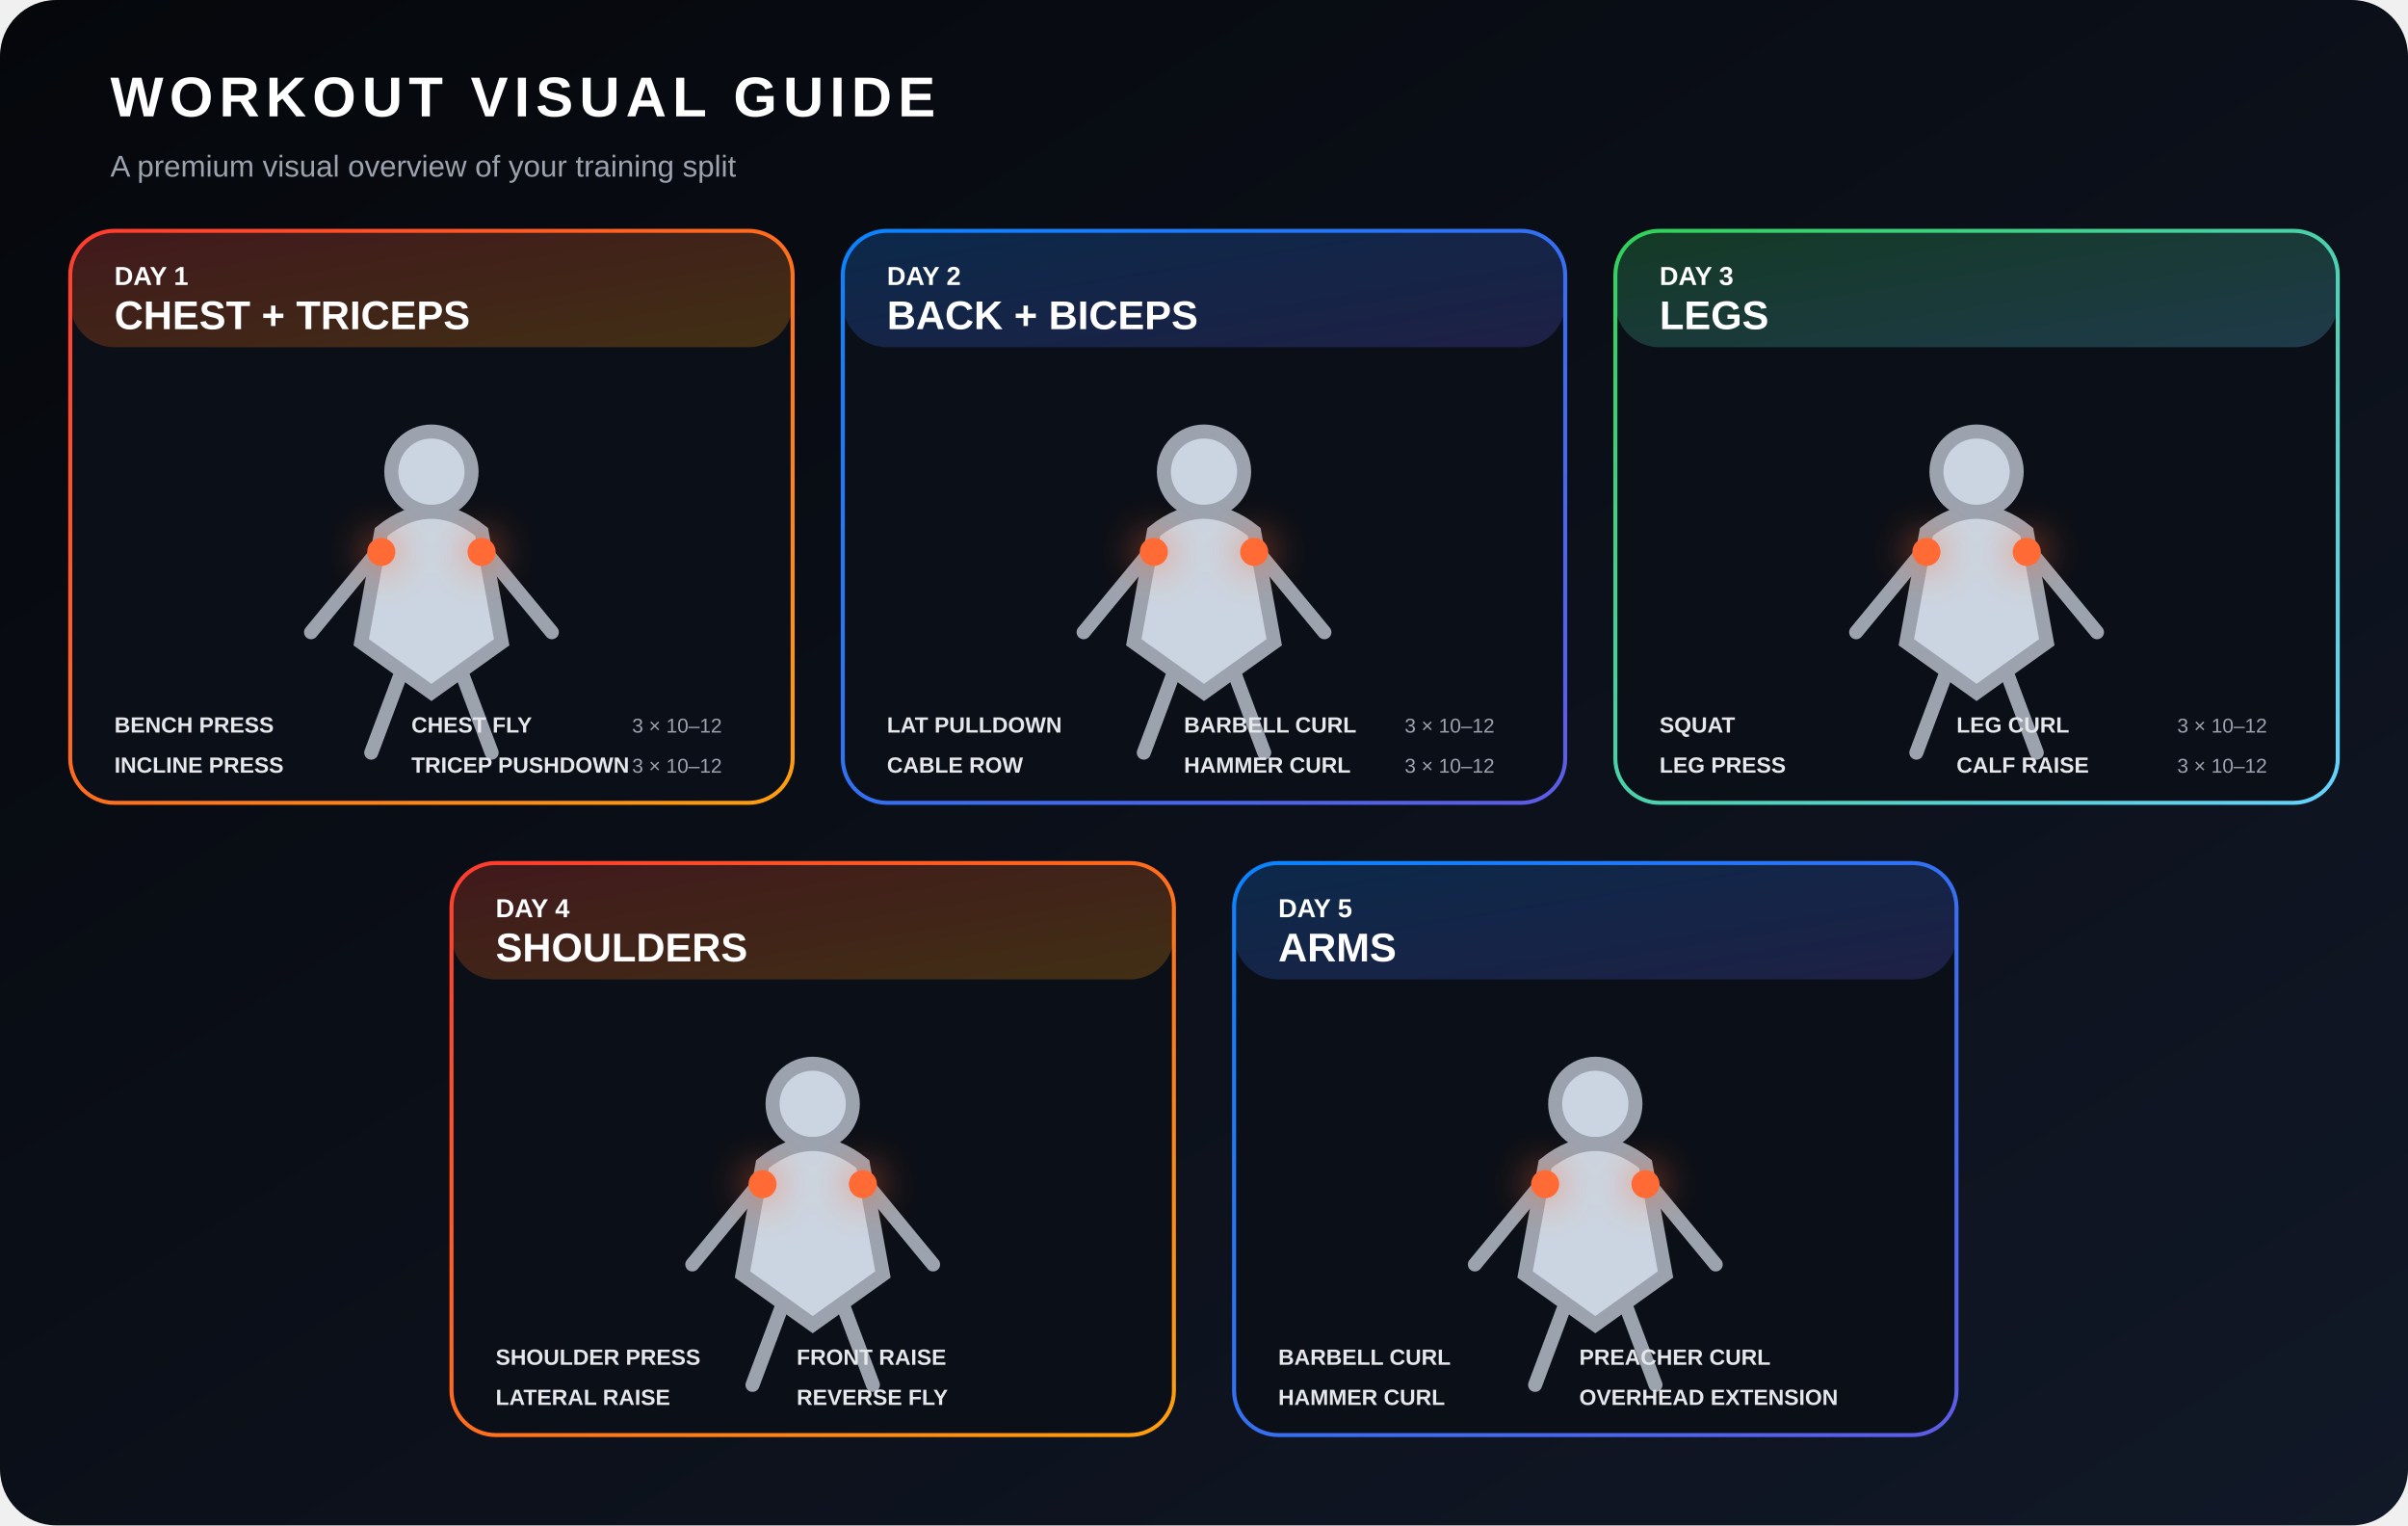
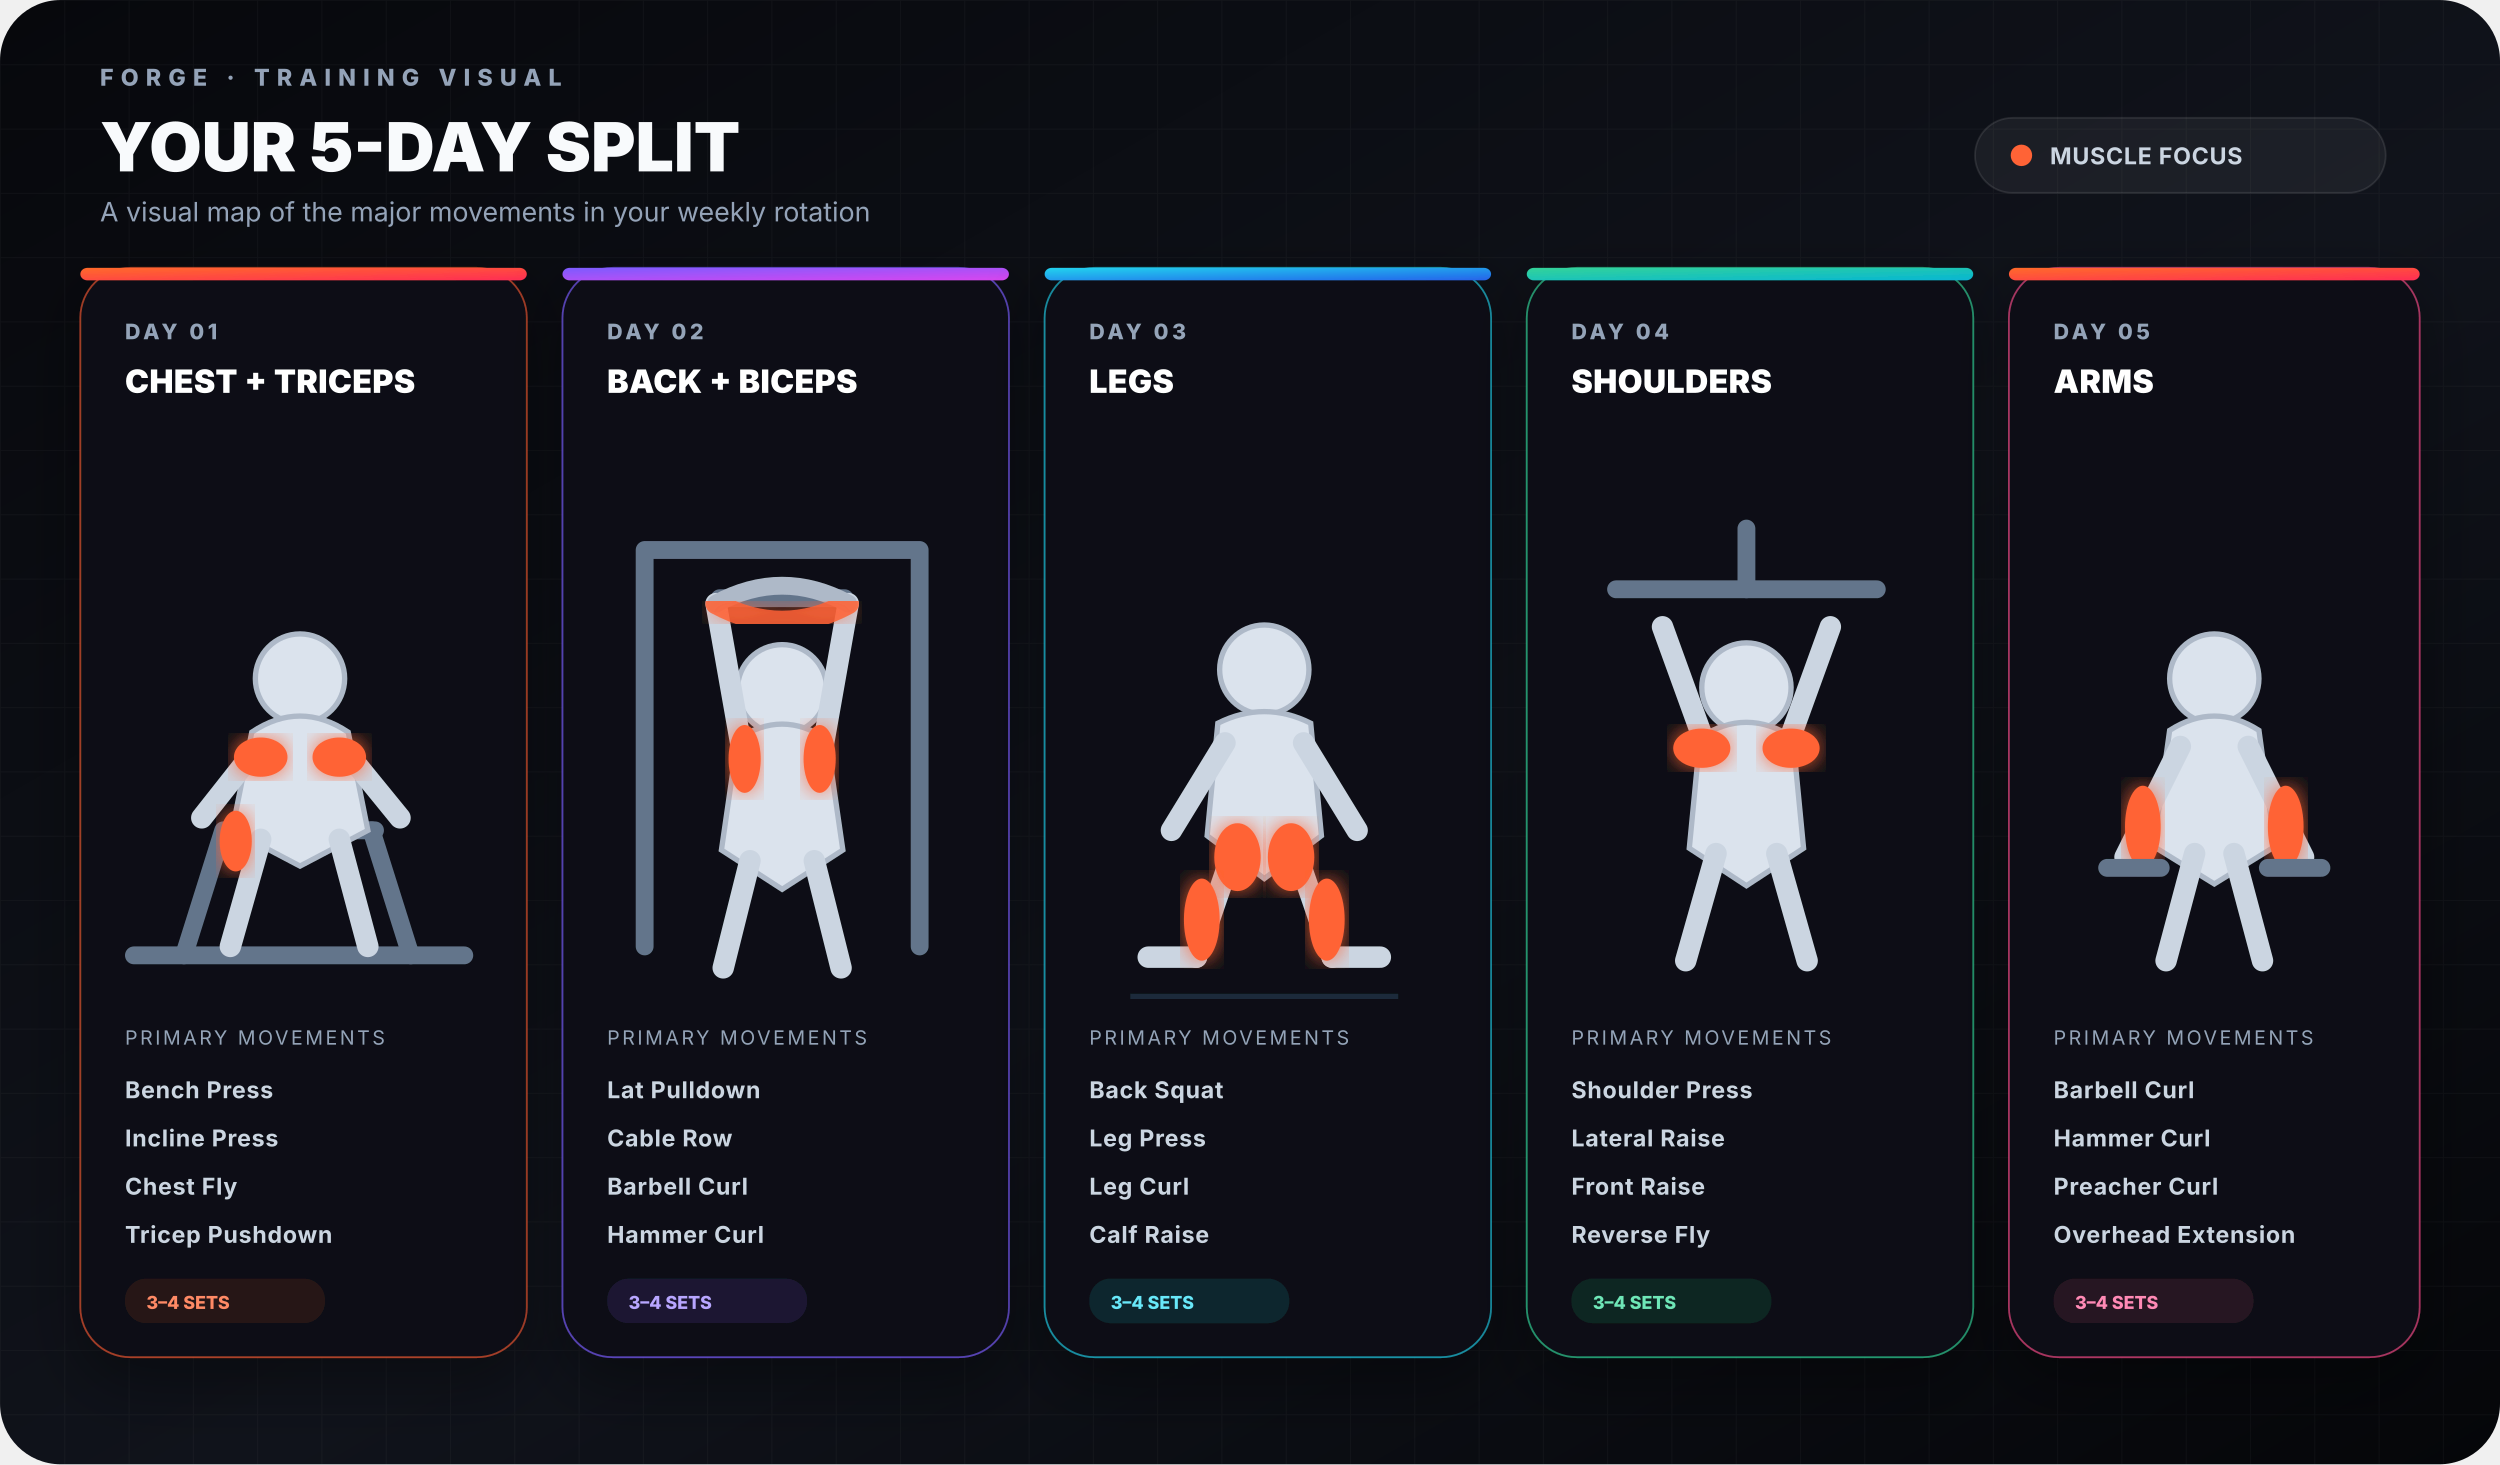
- <svg xmlns="http://www.w3.org/2000/svg" viewBox="0 0 1200 760">
+ <svg xmlns="http://www.w3.org/2000/svg" viewBox="0 0 1400 820" role="img" aria-labelledby="title desc">
  <defs>
    <linearGradient id="bg" x1="0" y1="0" x2="1" y2="1">
-       <stop stop-color="#05070b" />
-       <stop offset="1" stop-color="#111827" />
+       <stop stop-color="#07080c" />
+       <stop offset=".55" stop-color="#10131b" />
+       <stop offset="1" stop-color="#050609" />
    </linearGradient>
-     <linearGradient id="a" x1="0" y1="0" x2="1" y2="1">
-       <stop stop-color="#ff3b30" />
-       <stop offset="1" stop-color="#ff9f0a" />
+     <linearGradient id="orange" x1="0" y1="0" x2="1" y2="1">
+       <stop stop-color="#ff6a2a" />
+       <stop offset="1" stop-color="#ff2d55" />
    </linearGradient>
-     <linearGradient id="b" x1="0" y1="0" x2="1" y2="1">
-       <stop stop-color="#0a84ff" />
-       <stop offset="1" stop-color="#5e5ce6" />
+     <linearGradient id="purple" x1="0" y1="0" x2="1" y2="1">
+       <stop stop-color="#7c5cff" />
+       <stop offset="1" stop-color="#d946ef" />
    </linearGradient>
-     <linearGradient id="c" x1="0" y1="0" x2="1" y2="1">
-       <stop stop-color="#30d158" />
-       <stop offset="1" stop-color="#64d2ff" />
+     <linearGradient id="cyan" x1="0" y1="0" x2="1" y2="1">
+       <stop stop-color="#22d3ee" />
+       <stop offset="1" stop-color="#2563eb" />
    </linearGradient>
+     <linearGradient id="green" x1="0" y1="0" x2="1" y2="1">
+       <stop stop-color="#34d399" />
+       <stop offset="1" stop-color="#06b6d4" />
+     </linearGradient>
+     <filter id="shadow" x="-30%" y="-30%" width="160%" height="160%">
+       <feDropShadow dx="0" dy="14" stdDeviation="18" flood-opacity=".38" />
+     </filter>
    <filter id="glow">
-       <feGaussianBlur stdDeviation="10" result="b" />
+       <feGaussianBlur stdDeviation="7" result="b" />
      <feMerge>
        <feMergeNode in="b" />
        <feMergeNode in="SourceGraphic" />
      </feMerge>
    </filter>
+     <pattern id="grid" width="36" height="36" patternUnits="userSpaceOnUse">
+       <path d="M36 0H0V36" fill="none" stroke="#fff" stroke-opacity=".035" />
+     </pattern>
+     <style>
+     .t{font-family:Inter,Arial,sans-serif;fill:#f8fafc}.m{font-family:Inter,Arial,sans-serif;fill:#94a3b8}
+     .small{font-family:Inter,Arial,sans-serif;fill:#cbd5e1;font-size:13px;font-weight:650;letter-spacing:.4px}
+     .label{font-family:Inter,Arial,sans-serif;fill:#fff;font-size:18px;font-weight:850;letter-spacing:.2px}
+     .line{stroke:#cbd5e1;stroke-width:12;stroke-linecap:round;stroke-linejoin:round}
+     .body{fill:#dbe3ed;stroke:#aeb9c8;stroke-width:3}
+     .muscle{fill:#ff6336;filter:url(#glow)}
+     .equipment{stroke:#64748b;stroke-width:10;stroke-linecap:round}
+   </style>
  </defs>
-   <rect width="1200" height="760" rx="28" fill="url(#bg)" />
-   <text x="55" y="58" fill="#fff" font-family="Arial,sans-serif" font-size="28" font-weight="800" letter-spacing="3">WORKOUT VISUAL GUIDE</text>
-   <text x="55" y="88" fill="#9ca3af" font-family="Arial,sans-serif" font-size="15">A premium visual overview of your training split</text>
-   <rect x="35" y="115" width="360" height="285" rx="22" fill="#0b0f17" stroke="url(#a)" stroke-width="2" />
-   <rect x="35" y="115" width="360" height="58" rx="22" fill="url(#a)" opacity=".22" />
-   <text x="57" y="142" fill="#fff" font-family="Arial" font-size="13" font-weight="700">DAY 1</text>
-   <text x="57" y="164" fill="#fff" font-family="Arial" font-size="20" font-weight="900">CHEST + TRICEPS</text>
-   <rect x="420" y="115" width="360" height="285" rx="22" fill="#0b0f17" stroke="url(#b)" stroke-width="2" />
-   <rect x="420" y="115" width="360" height="58" rx="22" fill="url(#b)" opacity=".22" />
-   <text x="442" y="142" fill="#fff" font-family="Arial" font-size="13" font-weight="700">DAY 2</text>
-   <text x="442" y="164" fill="#fff" font-family="Arial" font-size="20" font-weight="900">BACK + BICEPS</text>
-   <rect x="805" y="115" width="360" height="285" rx="22" fill="#0b0f17" stroke="url(#c)" stroke-width="2" />
-   <rect x="805" y="115" width="360" height="58" rx="22" fill="url(#c)" opacity=".22" />
-   <text x="827" y="142" fill="#fff" font-family="Arial" font-size="13" font-weight="700">DAY 3</text>
-   <text x="827" y="164" fill="#fff" font-family="Arial" font-size="20" font-weight="900">LEGS</text>
-   <rect x="225" y="430" width="360" height="285" rx="22" fill="#0b0f17" stroke="url(#a)" stroke-width="2" />
-   <rect x="225" y="430" width="360" height="58" rx="22" fill="url(#a)" opacity=".22" />
-   <text x="247" y="457" fill="#fff" font-family="Arial" font-size="13" font-weight="700">DAY 4</text>
-   <text x="247" y="479" fill="#fff" font-family="Arial" font-size="20" font-weight="900">SHOULDERS</text>
-   <rect x="615" y="430" width="360" height="285" rx="22" fill="#0b0f17" stroke="url(#b)" stroke-width="2" />
-   <rect x="615" y="430" width="360" height="58" rx="22" fill="url(#b)" opacity=".22" />
-   <text x="637" y="457" fill="#fff" font-family="Arial" font-size="13" font-weight="700">DAY 5</text>
-   <text x="637" y="479" fill="#fff" font-family="Arial" font-size="20" font-weight="900">ARMS</text>
-   <g fill="#cbd5e1" stroke="#9ca3af" stroke-width="7" stroke-linecap="round">
-     <circle cx="215" cy="235" r="20" />
-     <path d="M190 265 Q215 245 240 265 L250 320 L215 345 L180 320 Z" />
-     <path d="M188 275 L155 315 M242 275 L275 315 M200 335 L185 375 M230 335 L245 375" />
-     <circle cx="600" cy="235" r="20" />
-     <path d="M575 265 Q600 245 625 265 L635 320 L600 345 L565 320 Z" />
-     <path d="M573 275 L540 315 M627 275 L660 315 M585 335 L570 375 M615 335 L630 375" />
-     <circle cx="985" cy="235" r="20" />
-     <path d="M960 265 Q985 245 1010 265 L1020 320 L985 345 L950 320 Z" />
-     <path d="M958 275 L925 315 M1012 275 L1045 315 M970 335 L955 375 M1000 335 L1015 375" />
-     <circle cx="405" cy="550" r="20" />
-     <path d="M380 580 Q405 560 430 580 L440 635 L405 660 L370 635 Z" />
-     <path d="M378 590 L345 630 M432 590 L465 630 M390 650 L375 690 M420 650 L435 690" />
-     <circle cx="795" cy="550" r="20" />
-     <path d="M770 580 Q795 560 820 580 L830 635 L795 660 L760 635 Z" />
-     <path d="M768 590 L735 630 M822 590 L855 630 M780 650 L765 690 M810 650 L825 690" />
+   <rect width="1400" height="820" rx="34" fill="url(#bg)" />
+   <rect width="1400" height="820" rx="34" fill="url(#grid)" />
+   <g transform="translate(56 48)">
+     <text class="m" font-size="13" font-weight="800" letter-spacing="4">FORGE · TRAINING VISUAL</text>
+     <text class="t" y="48" font-size="38" font-weight="900">YOUR 5-DAY SPLIT</text>
+     <text class="m" y="76" font-size="15">A visual map of the major movements in your weekly rotation</text>
+     <rect x="1050" y="18" width="230" height="42" rx="21" fill="#ffffff" fill-opacity=".055" stroke="#ffffff" stroke-opacity=".1" />
+     <circle cx="1076" cy="39" r="6" fill="#ff6336" />
+     <text class="small" x="1092" y="44">MUSCLE FOCUS</text>
  </g>
-   <g fill="#ff6b35" filter="url(#glow)">
-     <circle cx="190" cy="275" r="7" />
-     <circle cx="240" cy="275" r="7" />
-     <circle cx="575" cy="275" r="7" />
-     <circle cx="625" cy="275" r="7" />
-     <circle cx="960" cy="275" r="7" />
-     <circle cx="1010" cy="275" r="7" />
-     <circle cx="380" cy="590" r="7" />
-     <circle cx="430" cy="590" r="7" />
-     <circle cx="770" cy="590" r="7" />
-     <circle cx="820" cy="590" r="7" />
+   <g filter="url(#shadow)">
+     <rect x="45" y="150" width="250" height="610" rx="28" fill="#0b0e14" stroke="#ff5a35" stroke-opacity=".6" />
+     <rect x="45" y="150" width="250" height="7" rx="4" fill="url(#orange)" />
+     <text class="m" x="70" y="190" font-size="12" font-weight="800" letter-spacing="2">DAY 01</text>
+     <text class="label" x="70" y="220">CHEST + TRICEPS</text>
+     <g transform="translate(55 260)">
+       <path class="equipment" d="M20 275H205" />
+       <path class="equipment" d="M48 275L70 205" />
+       <path class="equipment" d="M175 275L153 205" />
+       <path class="equipment" d="M72 205L155 205" />
+       <circle cx="113" cy="120" r="25" class="body" />
+       <path d="M86 150 Q113 132 140 150 L151 205 L113 225 L75 205Z" class="body" />
+       <path class="line" d="M88 160L58 198M138 160L169 198" />
+       <path class="line" d="M91 210L74 270M135 210L151 270" />
+       <ellipse cx="91" cy="164" rx="15" ry="11" class="muscle" />
+       <ellipse cx="135" cy="164" rx="15" ry="11" class="muscle" />
+       <ellipse cx="77" cy="211" rx="9" ry="17" class="muscle" />
+     </g>
+     <text class="m" x="70" y="585" font-size="11" letter-spacing="1.4">PRIMARY MOVEMENTS</text>
+     <text class="small" x="70" y="615">Bench Press</text>
+     <text class="small" x="70" y="642">Incline Press</text>
+     <text class="small" x="70" y="669">Chest Fly</text>
+     <text class="small" x="70" y="696">Tricep Pushdown</text>
+     <rect x="70" y="716" width="112" height="25" rx="12" fill="#ff6336" fill-opacity=".12" />
+     <text x="82" y="733" fill="#ff8a65" font-family="Inter,Arial" font-size="10" font-weight="800">3–4 SETS</text>
  </g>
-   <g fill="#e5e7eb" font-family="Arial" font-size="11" font-weight="700">
-     <text x="57" y="365">BENCH PRESS</text>
-     <text x="57" y="385">INCLINE PRESS</text>
-     <text x="205" y="365">CHEST FLY</text>
-     <text x="205" y="385">TRICEP PUSHDOWN</text>
-     <text x="442" y="365">LAT PULLDOWN</text>
-     <text x="442" y="385">CABLE ROW</text>
-     <text x="590" y="365">BARBELL CURL</text>
-     <text x="590" y="385">HAMMER CURL</text>
-     <text x="827" y="365">SQUAT</text>
-     <text x="827" y="385">LEG PRESS</text>
-     <text x="975" y="365">LEG CURL</text>
-     <text x="975" y="385">CALF RAISE</text>
-     <text x="247" y="680">SHOULDER PRESS</text>
-     <text x="247" y="700">LATERAL RAISE</text>
-     <text x="397" y="680">FRONT RAISE</text>
-     <text x="397" y="700">REVERSE FLY</text>
-     <text x="637" y="680">BARBELL CURL</text>
-     <text x="637" y="700">HAMMER CURL</text>
-     <text x="787" y="680">PREACHER CURL</text>
-     <text x="787" y="700">OVERHEAD EXTENSION</text>
+   <g filter="url(#shadow)">
+     <rect x="315" y="150" width="250" height="610" rx="28" fill="#0b0e14" stroke="#7c5cff" stroke-opacity=".65" />
+     <rect x="315" y="150" width="250" height="7" rx="4" fill="url(#purple)" />
+     <text class="m" x="340" y="190" font-size="12" font-weight="800" letter-spacing="2">DAY 02</text>
+     <text class="label" x="340" y="220">BACK + BICEPS</text>
+     <g transform="translate(325 260)">
+       <path class="equipment" d="M36 48V270M190 48V270M36 48H190" />
+       <path class="equipment" d="M78 75H148" />
+       <circle cx="113" cy="126" r="25" class="body" />
+       <path d="M88 154 Q113 137 138 154 L147 216 L113 238 L79 216Z" class="body" />
+       <path class="line" d="M91 163L76 78M135 163L150 78" />
+       <path class="line" d="M95 222L80 282M131 222L146 282" />
+       <path d="M76 78Q113 58 150 78" fill="none" stroke="#aeb9c8" stroke-width="10" stroke-linecap="round" />
+       <path d="M76 78Q113 98 150 78" fill="none" stroke="#ff6336" stroke-opacity=".85" stroke-width="12" stroke-linecap="round" filter="url(#glow)" />
+       <ellipse cx="92" cy="165" rx="9" ry="19" class="muscle" />
+       <ellipse cx="134" cy="165" rx="9" ry="19" class="muscle" />
+     </g>
+     <text class="m" x="340" y="585" font-size="11" letter-spacing="1.4">PRIMARY MOVEMENTS</text>
+     <text class="small" x="340" y="615">Lat Pulldown</text>
+     <text class="small" x="340" y="642">Cable Row</text>
+     <text class="small" x="340" y="669">Barbell Curl</text>
+     <text class="small" x="340" y="696">Hammer Curl</text>
+     <rect x="340" y="716" width="112" height="25" rx="12" fill="#8b5cf6" fill-opacity=".13" />
+     <text x="352" y="733" fill="#b8a6ff" font-family="Inter,Arial" font-size="10" font-weight="800">3–4 SETS</text>
  </g>
-   <g fill="#9ca3af" font-family="Arial" font-size="10">
-     <text x="315" y="365">3 × 10–12</text>
-     <text x="315" y="385">3 × 10–12</text>
-     <text x="700" y="365">3 × 10–12</text>
-     <text x="700" y="385">3 × 10–12</text>
-     <text x="1085" y="365">3 × 10–12</text>
-     <text x="1085" y="385">3 × 10–12</text>
+   <g filter="url(#shadow)">
+     <rect x="585" y="150" width="250" height="610" rx="28" fill="#0b0e14" stroke="#22d3ee" stroke-opacity=".62" />
+     <rect x="585" y="150" width="250" height="7" rx="4" fill="url(#cyan)" />
+     <text class="m" x="610" y="190" font-size="12" font-weight="800" letter-spacing="2">DAY 03</text>
+     <text class="label" x="610" y="220">LEGS</text>
+     <g transform="translate(595 260)">
+       <circle cx="113" cy="115" r="25" class="body" />
+       <path d="M87 145 Q113 132 139 145 L145 208 L113 232 L81 208Z" class="body" />
+       <path class="line" d="M91 156L61 205M135 156L165 205" />
+       <path class="line" d="M96 215L75 276M130 215L151 276" />
+       <path class="line" d="M75 276L48 276M151 276L178 276" />
+       <ellipse cx="98" cy="220" rx="13" ry="19" class="muscle" />
+       <ellipse cx="128" cy="220" rx="13" ry="19" class="muscle" />
+       <ellipse cx="78" cy="255" rx="10" ry="23" class="muscle" />
+       <ellipse cx="148" cy="255" rx="10" ry="23" class="muscle" />
+       <path d="M38 298H188" stroke="#1e293b" stroke-width="3" />
+     </g>
+     <text class="m" x="610" y="585" font-size="11" letter-spacing="1.4">PRIMARY MOVEMENTS</text>
+     <text class="small" x="610" y="615">Back Squat</text>
+     <text class="small" x="610" y="642">Leg Press</text>
+     <text class="small" x="610" y="669">Leg Curl</text>
+     <text class="small" x="610" y="696">Calf Raise</text>
+     <rect x="610" y="716" width="112" height="25" rx="12" fill="#22d3ee" fill-opacity=".12" />
+     <text x="622" y="733" fill="#67e8f9" font-family="Inter,Arial" font-size="10" font-weight="800">3–4 SETS</text>
+   </g>
+   <g filter="url(#shadow)">
+     <rect x="855" y="150" width="250" height="610" rx="28" fill="#0b0e14" stroke="#34d399" stroke-opacity=".65" />
+     <rect x="855" y="150" width="250" height="7" rx="4" fill="url(#green)" />
+     <text class="m" x="880" y="190" font-size="12" font-weight="800" letter-spacing="2">DAY 04</text>
+     <text class="label" x="880" y="220">SHOULDERS</text>
+     <g transform="translate(865 260)">
+       <path class="equipment" d="M40 70H186" />
+       <path class="equipment" d="M113 70V36" />
+       <circle cx="113" cy="125" r="25" class="body" />
+       <path d="M87 153 Q113 136 139 153 L145 215 L113 236 L81 215Z" class="body" />
+       <path class="line" d="M91 160L66 91M135 160L160 91" />
+       <path class="line" d="M96 218L79 278M130 218L147 278" />
+       <ellipse cx="88" cy="159" rx="16" ry="11" class="muscle" />
+       <ellipse cx="138" cy="159" rx="16" ry="11" class="muscle" />
+     </g>
+     <text class="m" x="880" y="585" font-size="11" letter-spacing="1.4">PRIMARY MOVEMENTS</text>
+     <text class="small" x="880" y="615">Shoulder Press</text>
+     <text class="small" x="880" y="642">Lateral Raise</text>
+     <text class="small" x="880" y="669">Front Raise</text>
+     <text class="small" x="880" y="696">Reverse Fly</text>
+     <rect x="880" y="716" width="112" height="25" rx="12" fill="#34d399" fill-opacity=".12" />
+     <text x="892" y="733" fill="#6ee7b7" font-family="Inter,Arial" font-size="10" font-weight="800">3–4 SETS</text>
+   </g>
+   <g filter="url(#shadow)">
+     <rect x="1125" y="150" width="230" height="610" rx="28" fill="#0b0e14" stroke="#ff4d8d" stroke-opacity=".62" />
+     <rect x="1125" y="150" width="230" height="7" rx="4" fill="url(#orange)" />
+     <text class="m" x="1150" y="190" font-size="12" font-weight="800" letter-spacing="2">DAY 05</text>
+     <text class="label" x="1150" y="220">ARMS</text>
+     <g transform="translate(1135 260)">
+       <circle cx="105" cy="120" r="25" class="body" />
+       <path d="M80 149 Q105 133 130 149 L139 214 L105 235 L71 214Z" class="body" />
+       <path class="line" d="M86 158L55 220M124 158L155 220" />
+       <path class="line" d="M94 218L78 278M116 218L132 278" />
+       <ellipse cx="65" cy="203" rx="10" ry="23" class="muscle" />
+       <ellipse cx="145" cy="203" rx="10" ry="23" class="muscle" />
+       <path class="equipment" d="M45 226H75M135 226H165" />
+     </g>
+     <text class="m" x="1150" y="585" font-size="11" letter-spacing="1.4">PRIMARY MOVEMENTS</text>
+     <text class="small" x="1150" y="615">Barbell Curl</text>
+     <text class="small" x="1150" y="642">Hammer Curl</text>
+     <text class="small" x="1150" y="669">Preacher Curl</text>
+     <text class="small" x="1150" y="696">Overhead Extension</text>
+     <rect x="1150" y="716" width="112" height="25" rx="12" fill="#ff4d8d" fill-opacity=".12" />
+     <text x="1162" y="733" fill="#ff8ab5" font-family="Inter,Arial" font-size="10" font-weight="800">3–4 SETS</text>
  </g>
</svg>
